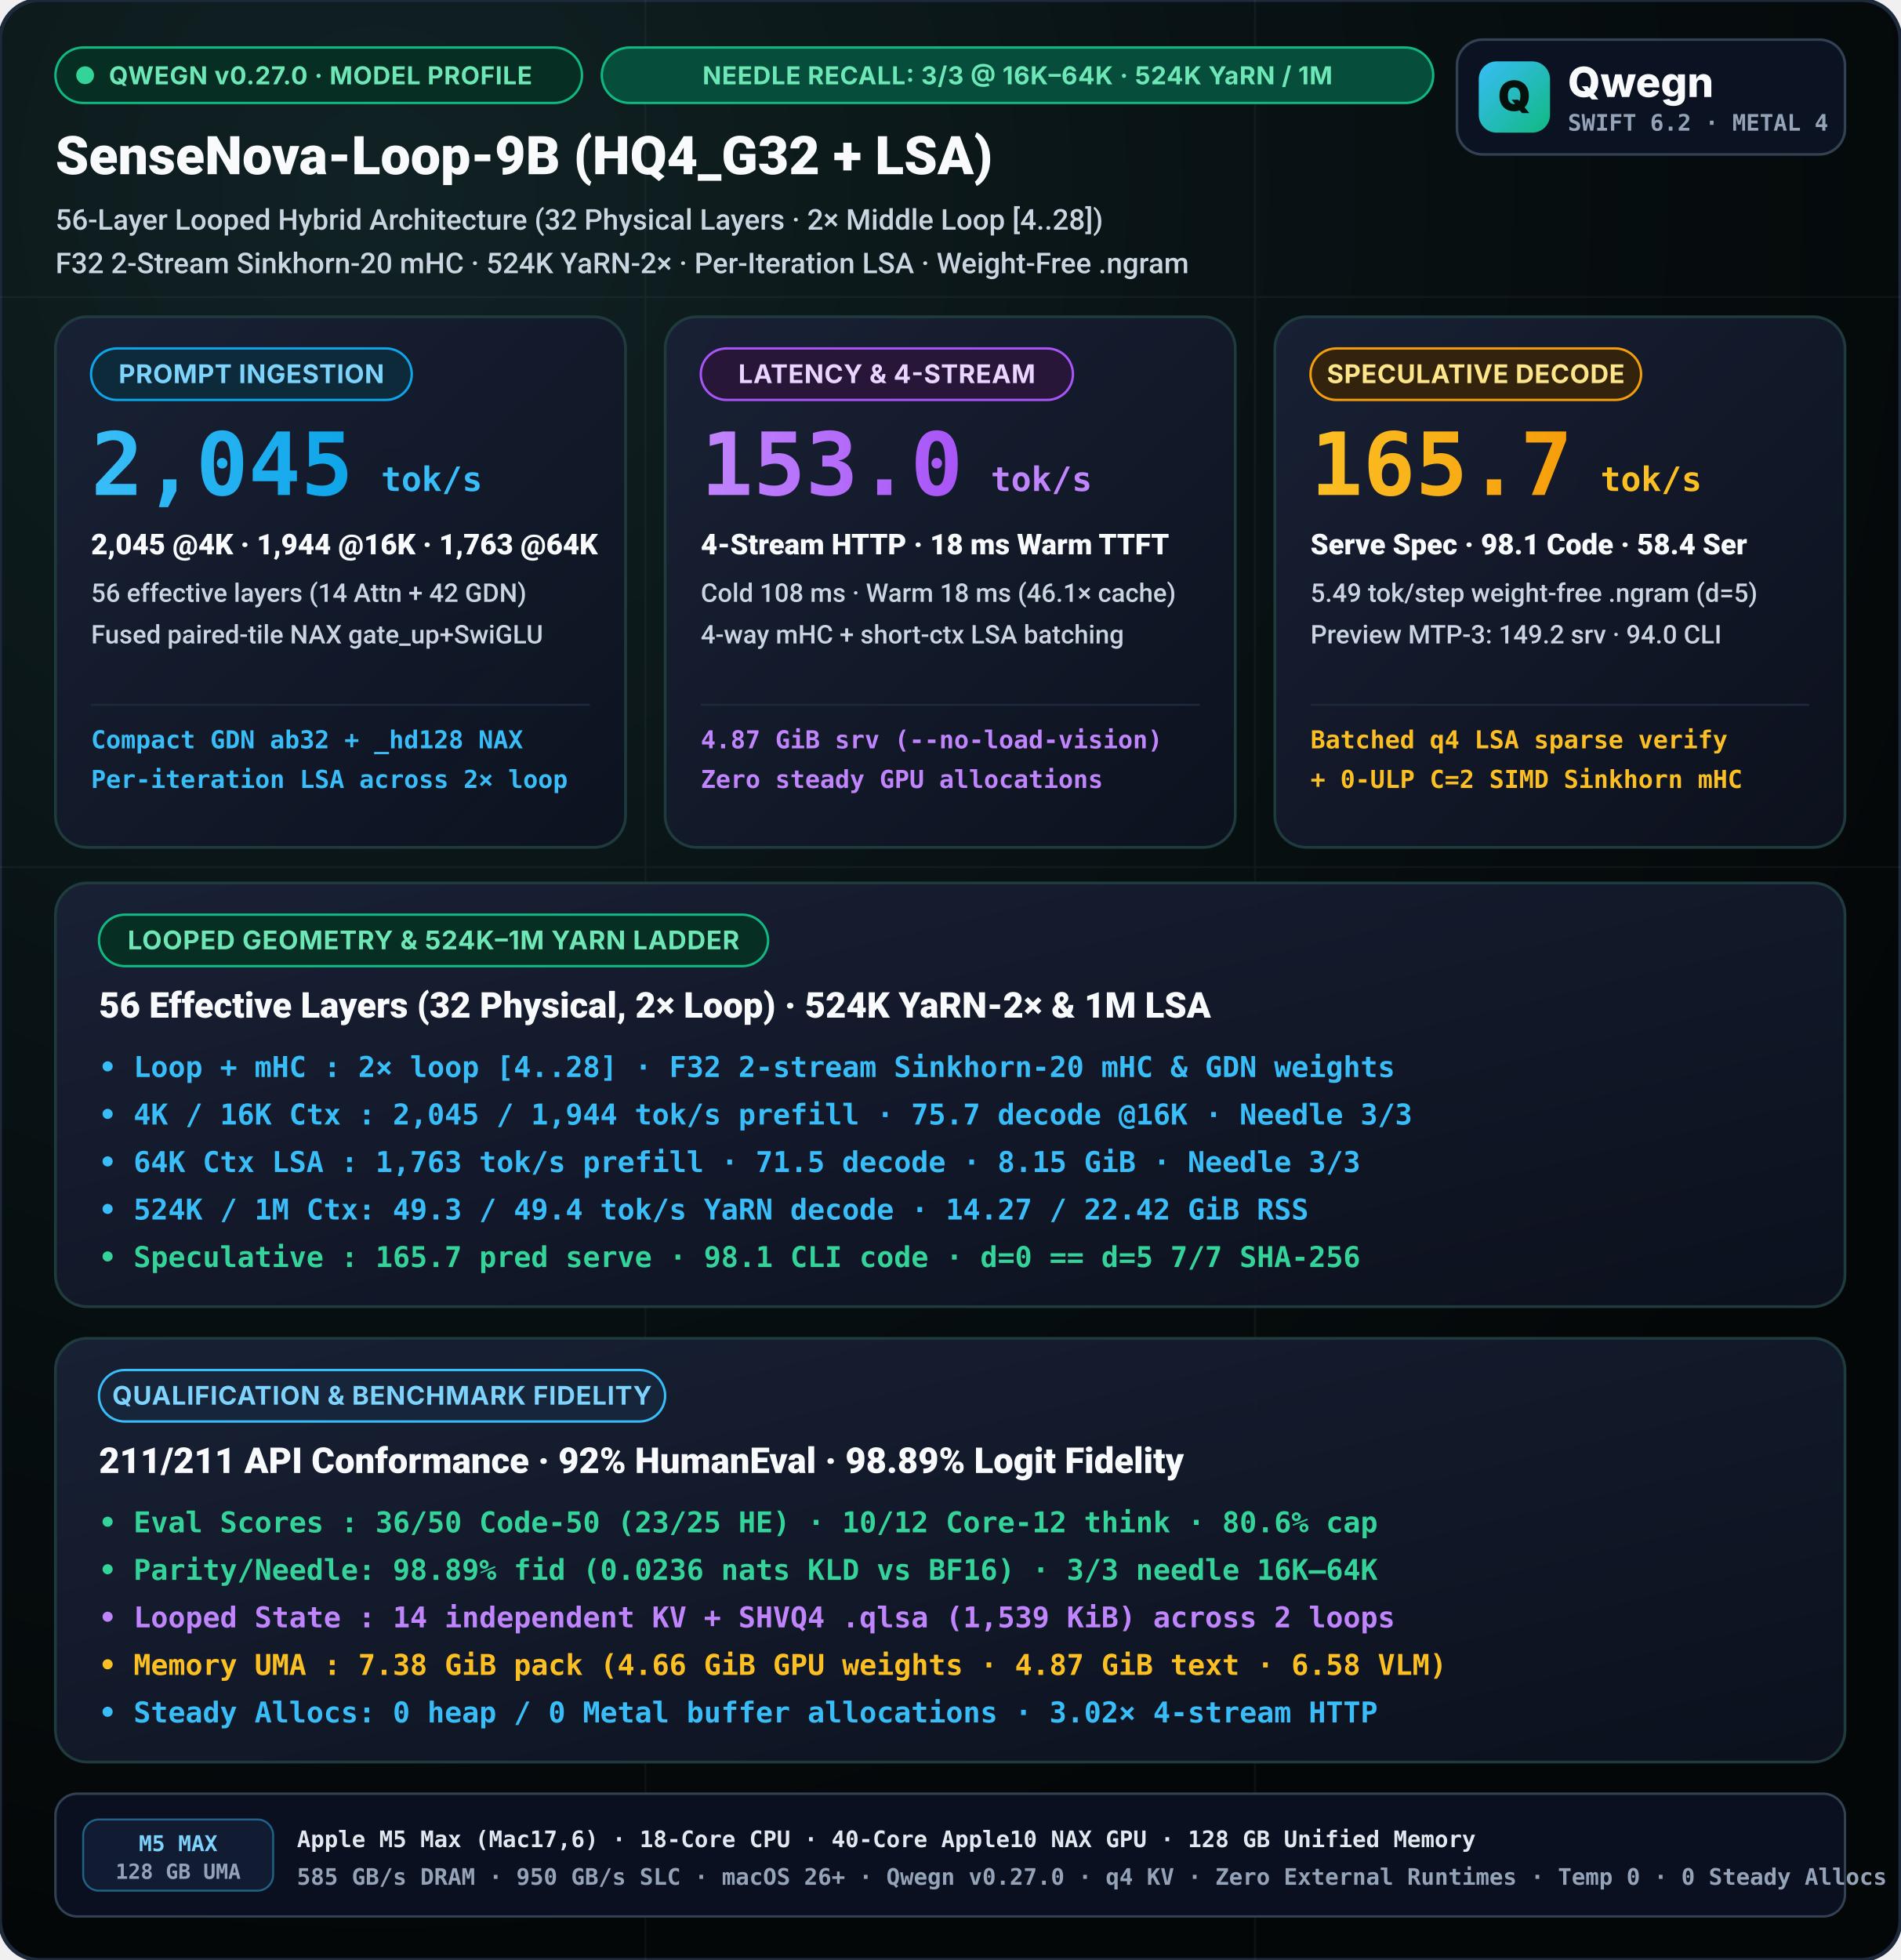
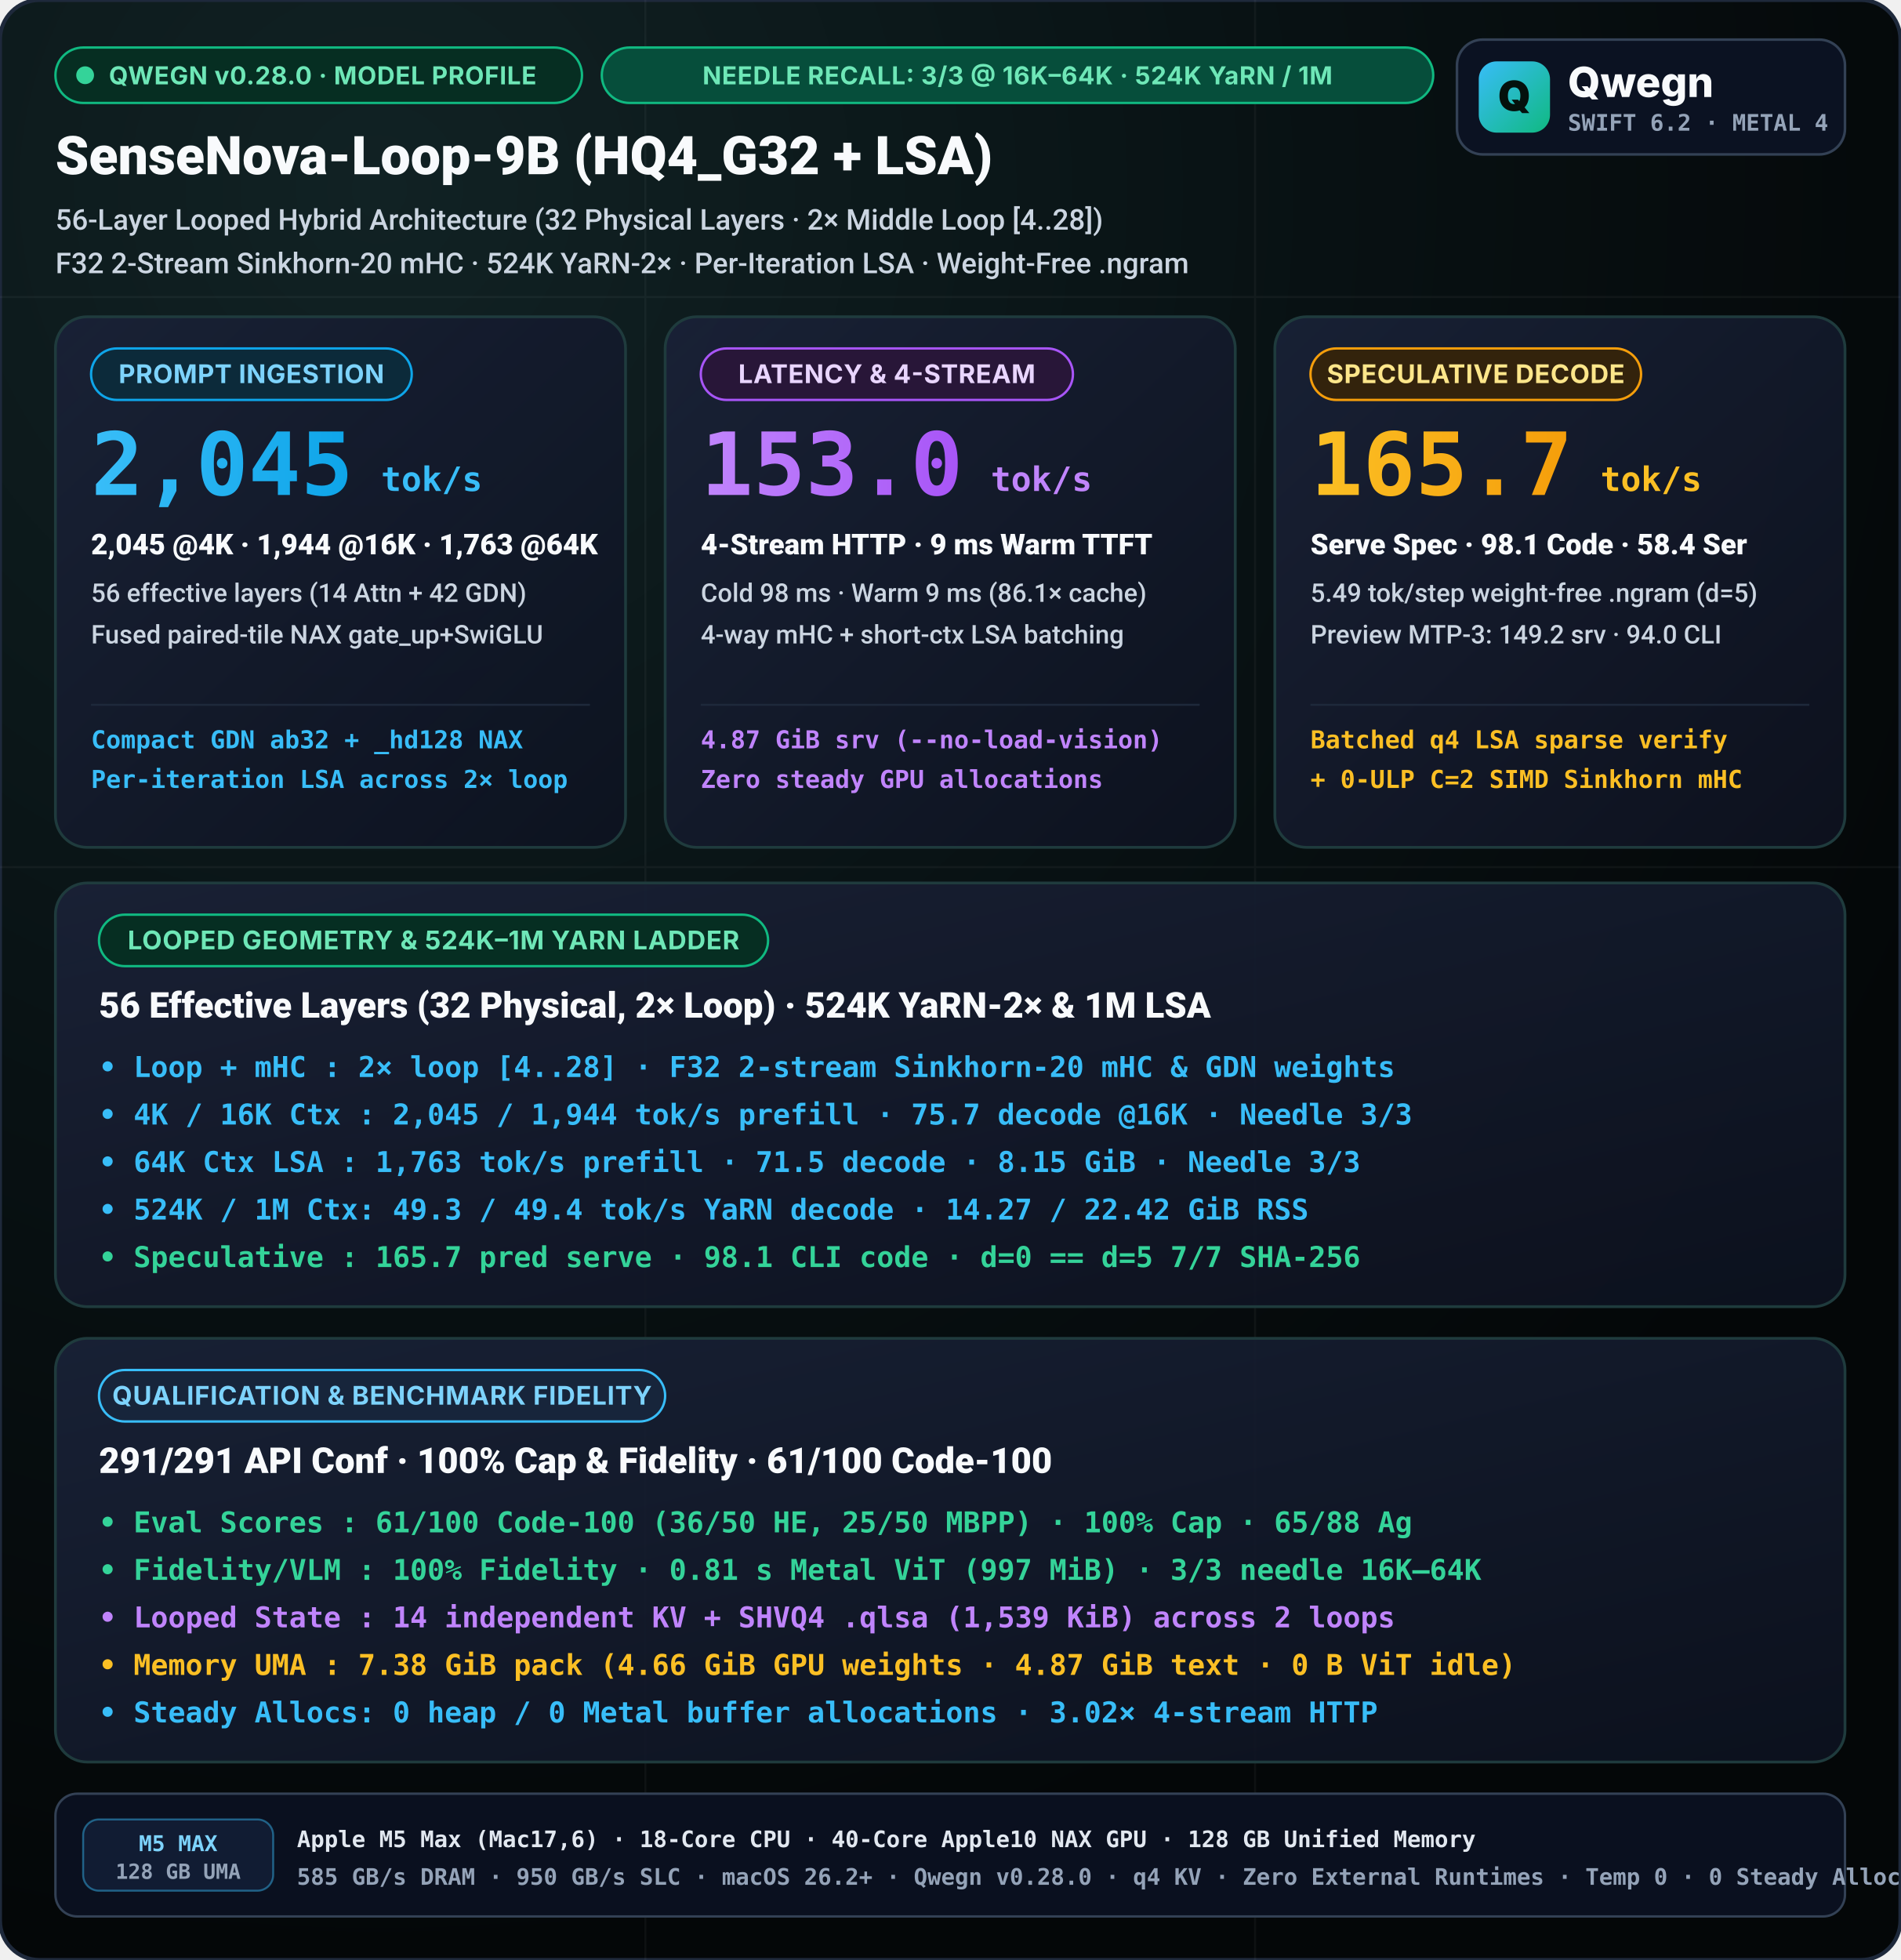
<svg xmlns="http://www.w3.org/2000/svg" viewBox="0 0 960 990" width="960" height="990">
  <defs>
    <radialGradient id="bgGlow" cx="20%" cy="10%" r="90%">
      <stop offset="0%" stop-color="#112224" />
      <stop offset="55%" stop-color="#081113" />
      <stop offset="100%" stop-color="#040708" />
    </radialGradient>
    <linearGradient id="cardGrad" x1="0%" y1="0%" x2="100%" y2="100%">
      <stop offset="0%" stop-color="#192136" stop-opacity="0.95" />
      <stop offset="100%" stop-color="#0d1220" stop-opacity="0.88" />
    </linearGradient>
    <linearGradient id="cyanGrad" x1="0%" y1="0%" x2="100%" y2="0%">
      <stop offset="0%" stop-color="#38bdf8" />
      <stop offset="100%" stop-color="#0ea5e9" />
    </linearGradient>
    <linearGradient id="purpleGrad" x1="0%" y1="0%" x2="100%" y2="0%">
      <stop offset="0%" stop-color="#c084fc" />
      <stop offset="100%" stop-color="#a855f7" />
    </linearGradient>
    <linearGradient id="amberGrad" x1="0%" y1="0%" x2="100%" y2="0%">
      <stop offset="0%" stop-color="#fbbf24" />
      <stop offset="100%" stop-color="#f59e0b" />
    </linearGradient>
    <linearGradient id="mark" x1="0" y1="0" x2="1" y2="1">
      <stop offset="0%" stop-color="#38bdf8" />
      <stop offset="100%" stop-color="#10b981" />
    </linearGradient>
  </defs>
  <style>
    svg { text-rendering: geometricPrecision; -webkit-font-smoothing: antialiased; }
    .title { font-family: -apple-system, BlinkMacSystemFont, "SF Pro Display", "Segoe UI", Roboto, sans-serif; font-weight: 800; }
    .subtitle { font-family: -apple-system, BlinkMacSystemFont, "SF Pro Text", "Segoe UI", Roboto, sans-serif; font-weight: 500; }
    .sans { font-family: -apple-system, BlinkMacSystemFont, "SF Pro Display", "Inter", "Segoe UI", system-ui, sans-serif; }
    .mono { font-family: "SF Mono", "JetBrains Mono", Menlo, Consolas, monospace; font-weight: 600; }
  </style>
  <rect width="960" height="990" rx="20" fill="url(#bgGlow)" stroke="#1e293b" stroke-width="2" />
  <g opacity="0.04" stroke="#ffffff" stroke-width="1">
    <line x1="0" y1="150" x2="960" y2="150" />
    <line x1="0" y1="438" x2="960" y2="438" />
    <line x1="326" y1="0" x2="326" y2="990" />
    <line x1="634" y1="0" x2="634" y2="990" />
  </g>
  <g transform="translate(28, 24)">
    <rect x="0.0" y="0.0" width="266" height="28" rx="14.0" fill="#062e22" stroke="#10b981" stroke-width="1.2" />
    <circle cx="15.0" cy="14.0" r="4.5" fill="#34d399" />
-     <text x="27.0" y="18.6" class="sans" font-size="12.5" font-weight="700" fill="#6ee7b7" letter-spacing="0.25">QWEGN v0.27.0 · MODEL PROFILE</text>
+     <text x="27.0" y="18.6" class="sans" font-size="12.5" font-weight="700" fill="#6ee7b7" letter-spacing="0.25">QWEGN v0.28.0 · MODEL PROFILE</text>
    <rect x="276.0" y="0.0" width="420" height="28" rx="14.0" fill="#064e3b" stroke="#10b981" stroke-width="1.2" />
    <text x="486.0" y="18.6" text-anchor="middle" class="sans" font-size="12.5" font-weight="700" fill="#6ee7b7" letter-spacing="0.25">NEEDLE RECALL: 3/3 @ 16K–64K · 524K YaRN / 1M</text>
    <text x="0" y="64" fill="#f8fafc" class="title" font-size="27">SenseNova-Loop-9B (HQ4_G32 + LSA)</text>
    <text x="0" y="92" fill="#cbd5e1" class="subtitle" font-size="14.5">56-Layer Looped Hybrid Architecture (32 Physical Layers · 2× Middle Loop [4..28])</text>
    <text x="0" y="114" fill="#cbd5e1" class="subtitle" font-size="14.5">F32 2-Stream Sinkhorn-20 mHC · 524K YaRN-2× · Per-Iteration LSA · Weight-Free .ngram</text>
  </g>
  <g transform="translate(736, 20)">
    <rect width="196" height="58" rx="13" fill="#0b1222" stroke="#334155" stroke-width="1.3" />
    <rect x="11" y="11" width="36" height="36" rx="9" fill="url(#mark)" />
    <text x="29" y="36" text-anchor="middle" class="sans" font-size="21" font-weight="900" fill="#04110c">Q</text>
    <text x="56" y="29" class="sans" font-size="21" font-weight="800" fill="#f8fafc">Qwegn</text>
    <text x="56" y="46" class="mono" font-size="11.5" font-weight="700" fill="#94a3b8">SWIFT 6.2 · METAL 4</text>
  </g>
  <g transform="translate(28, 160)">
    <rect width="288" height="268" rx="16" fill="url(#cardGrad)" stroke="#1f3b3d" stroke-width="1.4" />
    <rect x="18.0" y="16.0" width="162" height="26" rx="13.0" fill="#0c2a3a" stroke="#0ea5e9" stroke-width="1.2" />
    <text x="99.0" y="33.5" text-anchor="middle" class="sans" font-size="13" font-weight="700" fill="#7dd3fc" letter-spacing="0.2">PROMPT INGESTION</text>
    <text x="18" y="90" fill="url(#cyanGrad)" class="title mono" font-size="44">2,045</text>
    <text x="164.5" y="88" fill="#38bdf8" class="title mono" font-size="17">tok/s</text>
    <text x="18" y="120" fill="#f8fafc" class="title" font-size="14.5">2,045 @4K · 1,944 @16K · 1,763 @64K</text>
    <text x="18" y="144" fill="#cbd5e1" class="subtitle" font-size="13">56 effective layers (14 Attn + 42 GDN)</text>
    <text x="18" y="165" fill="#cbd5e1" class="subtitle" font-size="13">Fused paired-tile NAX gate_up+SwiGLU</text>
    <line x1="18" y1="196" x2="270" y2="196" stroke="#1e293b" stroke-width="1" />
    <text x="18" y="218" fill="#38bdf8" class="mono" font-size="12.5">Compact GDN ab32 + _hd128 NAX</text>
    <text x="18" y="238" fill="#38bdf8" class="mono" font-size="12.5">Per-iteration LSA across 2× loop</text>
  </g>
  <g transform="translate(336, 160)">
    <rect width="288" height="268" rx="16" fill="url(#cardGrad)" stroke="#1f3b3d" stroke-width="1.4" />
    <rect x="18.0" y="16.0" width="188" height="26" rx="13.0" fill="#281638" stroke="#a855f7" stroke-width="1.2" />
    <text x="112.0" y="33.5" text-anchor="middle" class="sans" font-size="13" font-weight="700" fill="#e9d5ff" letter-spacing="0.2">LATENCY &amp; 4-STREAM</text>
    <text x="18" y="90" fill="url(#purpleGrad)" class="title mono" font-size="44">153.0</text>
    <text x="164.5" y="88" fill="#c084fc" class="title mono" font-size="17">tok/s</text>
-     <text x="18" y="120" fill="#f8fafc" class="title" font-size="14.5">4-Stream HTTP · 18 ms Warm TTFT</text>
-     <text x="18" y="144" fill="#cbd5e1" class="subtitle" font-size="13">Cold 108 ms · Warm 18 ms (46.1× cache)</text>
+     <text x="18" y="120" fill="#f8fafc" class="title" font-size="14.5">4-Stream HTTP · 9 ms Warm TTFT</text>
+     <text x="18" y="144" fill="#cbd5e1" class="subtitle" font-size="13">Cold 98 ms · Warm 9 ms (86.1× cache)</text>
    <text x="18" y="165" fill="#cbd5e1" class="subtitle" font-size="13">4-way mHC + short-ctx LSA batching</text>
    <line x1="18" y1="196" x2="270" y2="196" stroke="#1e293b" stroke-width="1" />
    <text x="18" y="218" fill="#c084fc" class="mono" font-size="12.5">4.87 GiB srv (--no-load-vision)</text>
    <text x="18" y="238" fill="#c084fc" class="mono" font-size="12.5">Zero steady GPU allocations</text>
  </g>
  <g transform="translate(644, 160)">
    <rect width="288" height="268" rx="16" fill="url(#cardGrad)" stroke="#1f3b3d" stroke-width="1.4" />
    <rect x="18.0" y="16.0" width="167" height="26" rx="13.0" fill="#33230c" stroke="#f59e0b" stroke-width="1.2" />
    <text x="101.5" y="33.5" text-anchor="middle" class="sans" font-size="13" font-weight="700" fill="#fde68a" letter-spacing="0.2">SPECULATIVE DECODE</text>
    <text x="18" y="90" fill="url(#amberGrad)" class="title mono" font-size="44">165.7</text>
    <text x="164.5" y="88" fill="#fbbf24" class="title mono" font-size="17">tok/s</text>
    <text x="18" y="120" fill="#f8fafc" class="title" font-size="14.5">Serve Spec · 98.1 Code · 58.4 Ser</text>
    <text x="18" y="144" fill="#cbd5e1" class="subtitle" font-size="13">5.49 tok/step weight-free .ngram (d=5)</text>
    <text x="18" y="165" fill="#cbd5e1" class="subtitle" font-size="13">Preview MTP-3: 149.2 srv · 94.0 CLI</text>
    <line x1="18" y1="196" x2="270" y2="196" stroke="#1e293b" stroke-width="1" />
    <text x="18" y="218" fill="#fbbf24" class="mono" font-size="12.5">Batched q4 LSA sparse verify</text>
    <text x="18" y="238" fill="#fbbf24" class="mono" font-size="12.5">+ 0-ULP C=2 SIMD Sinkhorn mHC</text>
  </g>
  <g transform="translate(28, 446)">
    <rect width="904" height="214" rx="16" fill="url(#cardGrad)" stroke="#1f3b3d" stroke-width="1.4" />
    <rect x="22.0" y="16.0" width="338" height="26" rx="13.0" fill="#062e22" stroke="#10b981" stroke-width="1.2" />
    <text x="191.0" y="33.5" text-anchor="middle" class="sans" font-size="13" font-weight="700" fill="#6ee7b7" letter-spacing="0.3">LOOPED GEOMETRY &amp; 524K–1M YARN LADDER</text>
    <text x="22" y="68" fill="#f8fafc" class="title" font-size="18">56 Effective Layers (32 Physical, 2× Loop) · 524K YaRN-2× &amp; 1M LSA</text>
    <text x="22" y="98" fill="#38bdf8" class="mono" font-size="14.5">• Loop + mHC   : 2× loop [4..28] · F32 2-stream Sinkhorn-20 mHC &amp; GDN weights</text>
    <text x="22" y="122" fill="#38bdf8" class="mono" font-size="14.5">• 4K / 16K Ctx : 2,045 / 1,944 tok/s prefill · 75.7 decode @16K · Needle 3/3</text>
    <text x="22" y="146" fill="#38bdf8" class="mono" font-size="14.5">• 64K Ctx LSA  : 1,763 tok/s prefill · 71.5 decode · 8.15 GiB · Needle 3/3</text>
    <text x="22" y="170" fill="#38bdf8" class="mono" font-size="14.5">• 524K / 1M Ctx: 49.3 / 49.4 tok/s YaRN decode · 14.27 / 22.42 GiB RSS</text>
    <text x="22" y="194" fill="#34d399" class="mono" font-size="14.5">• Speculative  : 165.7 pred serve · 98.1 CLI code · d=0 == d=5 7/7 SHA-256</text>
  </g>
  <g transform="translate(28, 676)">
    <rect width="904" height="214" rx="16" fill="url(#cardGrad)" stroke="#1f3b3d" stroke-width="1.4" />
    <rect x="22.0" y="16.0" width="286" height="26" rx="13.0" fill="#17253b" stroke="#38bdf8" stroke-width="1.2" />
    <text x="165.0" y="33.5" text-anchor="middle" class="sans" font-size="13" font-weight="700" fill="#7dd3fc" letter-spacing="0.3">QUALIFICATION &amp; BENCHMARK FIDELITY</text>
-     <text x="22" y="68" fill="#f8fafc" class="title" font-size="18">211/211 API Conformance · 92% HumanEval · 98.89% Logit Fidelity</text>
-     <text x="22" y="98" fill="#34d399" class="mono" font-size="14.5">• Eval Scores  : 36/50 Code-50 (23/25 HE) · 10/12 Core-12 think · 80.6% cap</text>
-     <text x="22" y="122" fill="#34d399" class="mono" font-size="14.5">• Parity/Needle: 98.89% fid (0.0236 nats KLD vs BF16) · 3/3 needle 16K–64K</text>
+     <text x="22" y="68" fill="#f8fafc" class="title" font-size="18">291/291 API Conf · 100% Cap &amp; Fidelity · 61/100 Code-100</text>
+     <text x="22" y="98" fill="#34d399" class="mono" font-size="14.5">• Eval Scores  : 61/100 Code-100 (36/50 HE, 25/50 MBPP) · 100% Cap · 65/88 Ag</text>
+     <text x="22" y="122" fill="#34d399" class="mono" font-size="14.5">• Fidelity/VLM : 100% Fidelity · 0.81 s Metal ViT (997 MiB) · 3/3 needle 16K–64K</text>
    <text x="22" y="146" fill="#c084fc" class="mono" font-size="14.5">• Looped State : 14 independent KV + SHVQ4 .qlsa (1,539 KiB) across 2 loops</text>
-     <text x="22" y="170" fill="#fbbf24" class="mono" font-size="14.5">• Memory UMA   : 7.38 GiB pack (4.66 GiB GPU weights · 4.87 GiB text · 6.58 VLM)</text>
+     <text x="22" y="170" fill="#fbbf24" class="mono" font-size="14.5">• Memory UMA   : 7.38 GiB pack (4.66 GiB GPU weights · 4.87 GiB text · 0 B ViT idle)</text>
    <text x="22" y="194" fill="#38bdf8" class="mono" font-size="14.5">• Steady Allocs: 0 heap / 0 Metal buffer allocations · 3.02× 4-stream HTTP</text>
  </g>
  <g transform="translate(28, 906)">
    <rect width="904" height="62" rx="11" fill="#0a101f" stroke="#334155" stroke-width="1.2" />
    <rect x="14" y="13" width="96" height="36" rx="8" fill="#111c33" stroke="#38bdf8" stroke-opacity="0.45" stroke-width="1" />
    <text x="62" y="29" text-anchor="middle" class="mono" font-size="11" font-weight="800" fill="#7dd3fc">M5 MAX</text>
    <text x="62" y="43" text-anchor="middle" class="mono" font-size="10.5" fill="#94a3b8">128 GB UMA</text>
    <text x="122" y="27" class="mono" font-size="11.5" font-weight="700" fill="#e2e8f0">Apple M5 Max (Mac17,6) · 18-Core CPU · 40-Core Apple10 NAX GPU · 128 GB Unified Memory</text>
-     <text x="122" y="46" class="mono" font-size="11.5" fill="#94a3b8">585 GB/s DRAM · 950 GB/s SLC · macOS 26+ · Qwegn v0.27.0 · q4 KV · Zero External Runtimes · Temp 0 · 0 Steady Allocs</text>
+     <text x="122" y="46" class="mono" font-size="11.5" fill="#94a3b8">585 GB/s DRAM · 950 GB/s SLC · macOS 26.2+ · Qwegn v0.28.0 · q4 KV · Zero External Runtimes · Temp 0 · 0 Steady Allocs</text>
  </g>
</svg>
